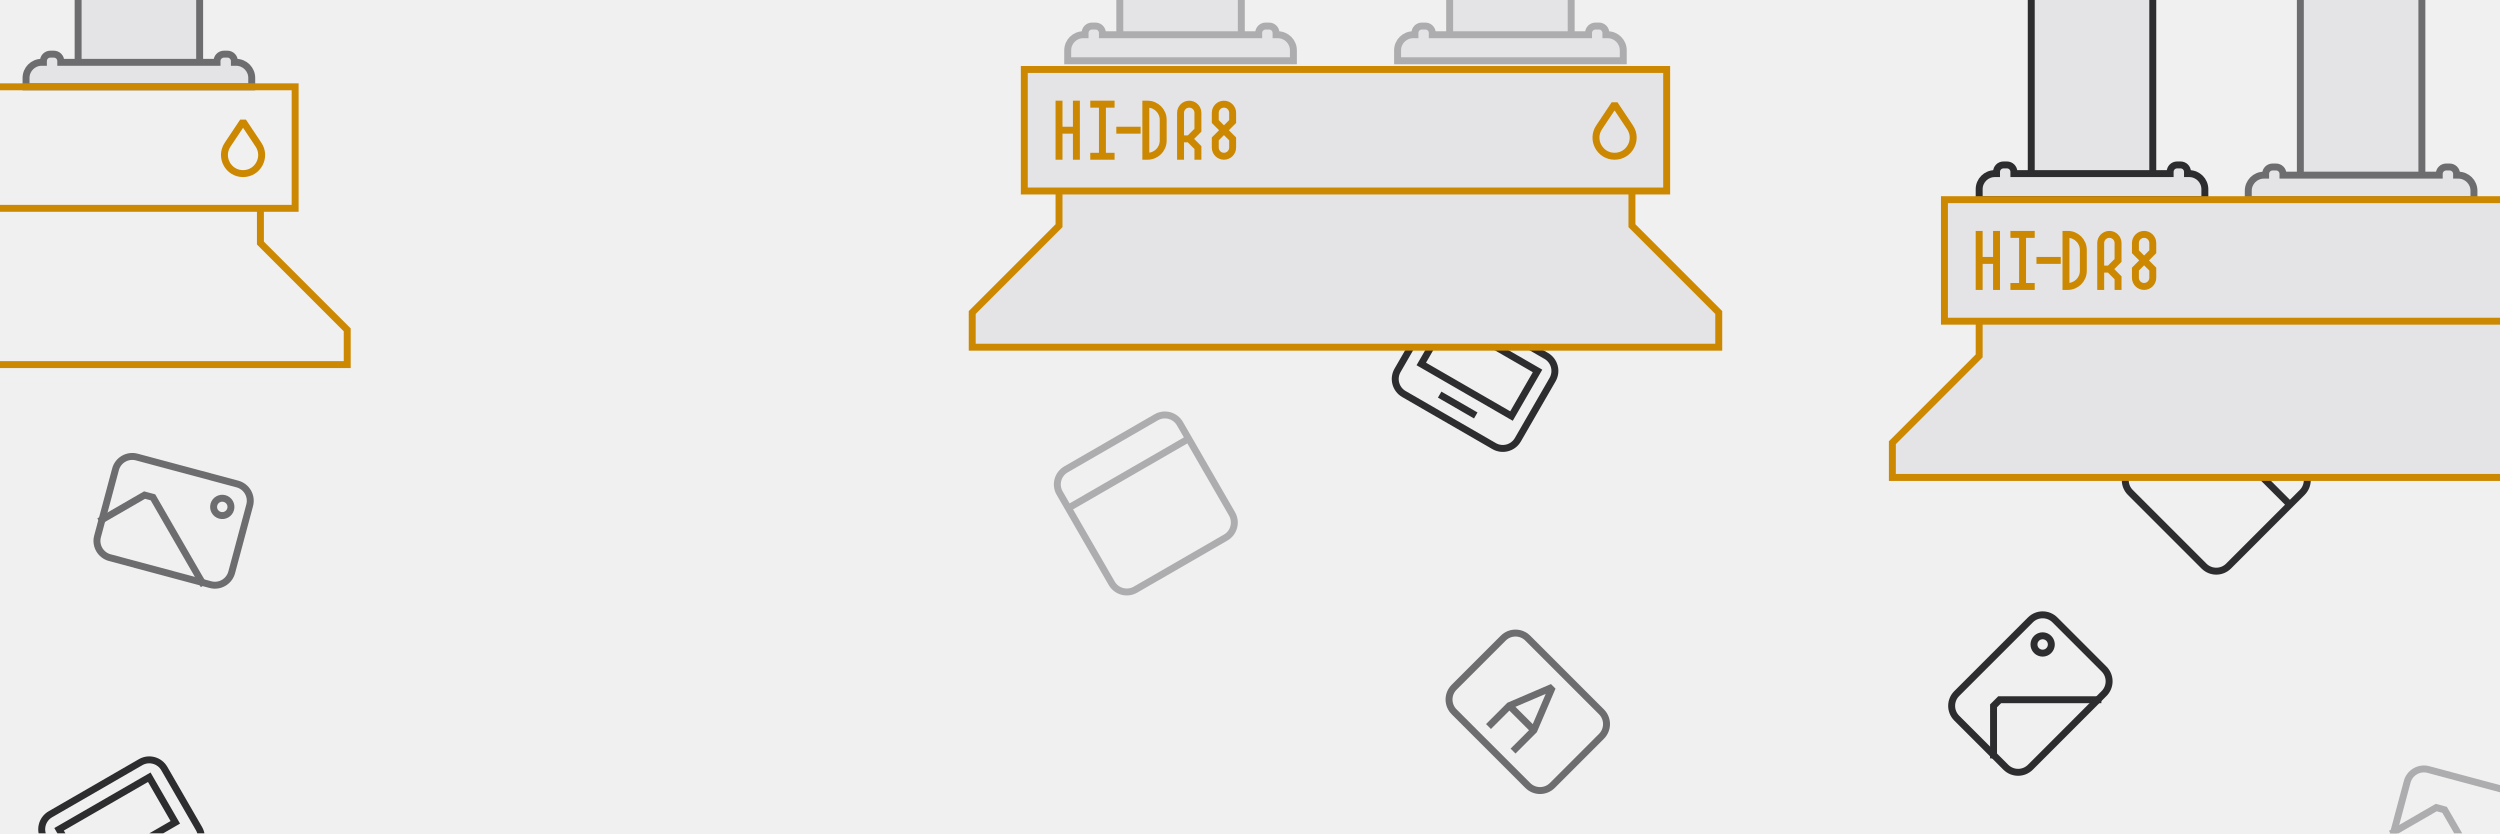
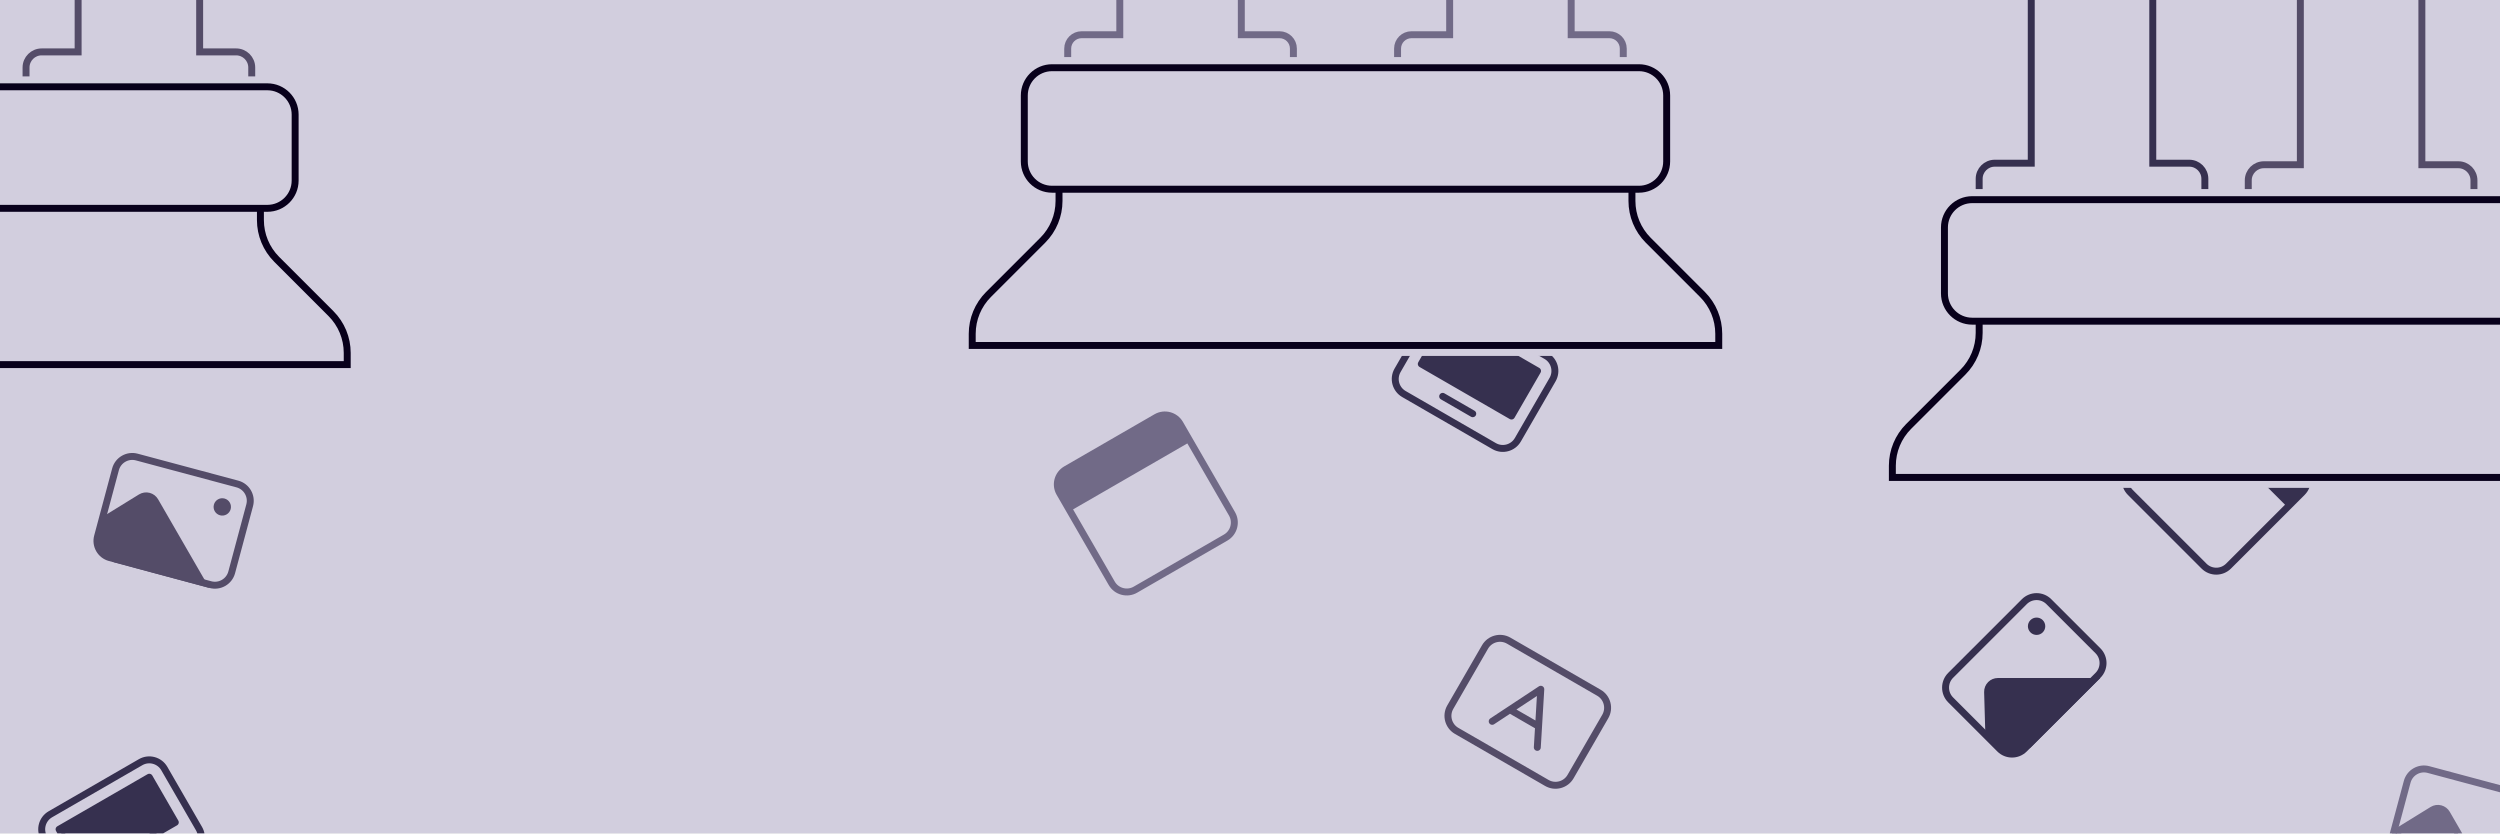
<svg xmlns="http://www.w3.org/2000/svg" width="1440" height="480" viewBox="0 0 1440 480" fill="none">
-   <g clip-path="url(#clip0_2402_981)">
-     <path d="M1262.43 234.142L1227.07 269.497C1223.17 273.403 1223.17 279.734 1227.07 283.64L1269.5 326.066C1273.4 329.971 1279.73 329.971 1283.64 326.066L1318.99 290.711M1262.43 234.142L1269.5 227.071C1273.4 223.166 1279.73 223.166 1283.64 227.071L1326.07 269.497C1329.97 273.403 1329.97 279.734 1326.07 283.64L1318.99 290.711M1262.43 234.142L1318.99 290.711" stroke="#2D2D2F" stroke-width="4" stroke-miterlimit="5.759" stroke-linecap="square" />
-     <path d="M830.981 228.301L848.301 238.301M833.66 183.66L885.622 213.66L870.622 239.641L818.66 209.641L833.66 183.66ZM808.66 226.962L860.622 256.962C865.405 259.723 871.521 258.084 874.282 253.301L894.282 218.66C897.043 213.877 895.405 207.761 890.622 205L838.66 175C833.877 172.239 827.761 173.877 825 178.66L805 213.301C802.239 218.084 803.877 224.2 808.66 226.962Z" stroke="#2D2D2F" stroke-width="4" stroke-miterlimit="5.759" stroke-linecap="square" />
-     <path d="M745 -245L745 -239C745 -234.029 740.971 -230 736 -230L735 -230L735 -229C735 -226.791 733.209 -225 731 -225L729 -225C726.791 -225 725 -226.791 725 -229L725 -230L715 -230L715 20L725 20L725 19C725 16.791 726.791 15 729 15L731 15C733.209 15 735 16.791 735 19L735 20L736 20C740.971 20 745 24.029 745 29L745 35L615 35L615 29C615 24.029 619.029 20 624 20L625 20L625 19C625 16.791 626.791 15 629 15L631 15C633.209 15 635 16.791 635 19L635 20L645 20L645 -230L635 -230L635 -229C635 -226.791 633.209 -225 631 -225L629 -225C626.791 -225 625 -226.791 625 -229L625 -230L624 -230C619.029 -230 615 -234.029 615 -239L615 -245L745 -245Z" fill="#E4E4E7" />
-     <path d="M715 -230L725 -230L725 -229C725 -226.791 726.791 -225 729 -225L731 -225C733.209 -225 735 -226.791 735 -229L735 -230L736 -230C740.971 -230 745 -234.029 745 -239L745 -245L615 -245L615 -239C615 -234.029 619.029 -230 624 -230L625 -230L625 -229C625 -226.791 626.791 -225 629 -225L631 -225C633.209 -225 635 -226.791 635 -229L635 -230L645 -230M715 -230L715 20M715 -230L645 -230M715 20L725 20L725 19C725 16.791 726.791 15 729 15L731 15C733.209 15 735 16.791 735 19L735 20L736 20C740.971 20 745 24.029 745 29L745 35L615 35L615 29C615 24.029 619.029 20 624 20L625 20L625 19C625 16.791 626.791 15 629 15L631 15C633.209 15 635 16.791 635 19L635 20L645 20M715 20L645 20M645 20L645 -230" stroke="#ADADAF" stroke-width="4" />
-     <path d="M145 -213.334L145 -208.227C145 -203.256 140.971 -199.227 136 -199.227L135 -199.227L135 -198.524C135 -196.315 133.209 -194.524 131 -194.524L129 -194.524C126.791 -194.524 125 -196.315 125 -198.524L125 -199.227L115 -199.227L115 35.892L125 35.892L125 35.19C125 32.981 126.791 31.19 129 31.19L131 31.19C133.209 31.19 135 32.981 135 35.19L135 35.892L136 35.892C140.971 35.892 145 39.922 145 44.892L145 50L15 50L15 44.892C15 39.922 19.029 35.892 24 35.892L25 35.892L25 35.19C25 32.981 26.791 31.19 29 31.19L31 31.19C33.209 31.19 35 32.981 35 35.19L35 35.892L45 35.892L45 -199.227L35 -199.227L35 -198.524C35 -196.315 33.209 -194.524 31 -194.524L29 -194.524C26.791 -194.524 25 -196.315 25 -198.524L25 -199.227L24 -199.227C19.029 -199.227 15 -203.256 15 -208.227L15 -213.334L145 -213.334Z" fill="#E4E4E7" />
-     <path d="M115 -199.227L125 -199.227L125 -198.524C125 -196.315 126.791 -194.524 129 -194.524L131 -194.524C133.209 -194.524 135 -196.315 135 -198.524L135 -199.227L136 -199.227C140.971 -199.227 145 -203.256 145 -208.227L145 -213.334L15 -213.334L15 -208.227C15 -203.256 19.029 -199.227 24 -199.227L25 -199.227L25 -198.524C25 -196.315 26.791 -194.524 29 -194.524L31 -194.524C33.209 -194.524 35 -196.315 35 -198.524L35 -199.227L45 -199.227M115 -199.227L115 35.892M115 -199.227L45 -199.227M115 35.892L125 35.892L125 35.19C125 32.981 126.791 31.19 129 31.19L131 31.19C133.209 31.19 135 32.981 135 35.19L135 35.892L136 35.892C140.971 35.892 145 39.922 145 44.892L145 50L15 50L15 44.892C15 39.922 19.029 35.892 24 35.892L25 35.892L25 35.19C25 32.981 26.791 31.19 29 31.19L31 31.19C33.209 31.19 35 32.981 35 35.19L35 35.892L45 35.892M115 35.892L45 35.892M45 35.892L45 -199.227" stroke="#6D6D6F" stroke-width="4" />
-     <path d="M1425 -148.333L1425 -143.226C1425 -138.256 1420.97 -134.226 1416 -134.226L1415 -134.226L1415 -133.524C1415 -131.315 1413.21 -129.524 1411 -129.524L1409 -129.524C1406.79 -129.524 1405 -131.315 1405 -133.524L1405 -134.226L1395 -134.226L1395 100.893L1405 100.893L1405 100.191C1405 97.981 1406.79 96.191 1409 96.191L1411 96.191C1413.21 96.191 1415 97.981 1415 100.191L1415 100.893L1416 100.893C1420.97 100.893 1425 104.922 1425 109.893L1425 115L1295 115L1295 109.893C1295 104.922 1299.03 100.893 1304 100.893L1305 100.893L1305 100.191C1305 97.981 1306.79 96.191 1309 96.191L1311 96.191C1313.21 96.191 1315 97.981 1315 100.191L1315 100.893L1325 100.893L1325 -134.226L1315 -134.226L1315 -133.524C1315 -131.315 1313.21 -129.524 1311 -129.524L1309 -129.524C1306.79 -129.524 1305 -131.315 1305 -133.524L1305 -134.226L1304 -134.226C1299.03 -134.226 1295 -138.256 1295 -143.226L1295 -148.333L1425 -148.333Z" fill="#E4E4E7" />
-     <path d="M1395 -134.226L1405 -134.226L1405 -133.524C1405 -131.315 1406.79 -129.524 1409 -129.524L1411 -129.524C1413.21 -129.524 1415 -131.315 1415 -133.524L1415 -134.226L1416 -134.226C1420.97 -134.226 1425 -138.256 1425 -143.226L1425 -148.333L1295 -148.333L1295 -143.226C1295 -138.256 1299.03 -134.226 1304 -134.226L1305 -134.226L1305 -133.524C1305 -131.315 1306.79 -129.524 1309 -129.524L1311 -129.524C1313.21 -129.524 1315 -131.315 1315 -133.524L1315 -134.226L1325 -134.226M1395 -134.226L1395 100.893M1395 -134.226L1325 -134.226M1395 100.893L1405 100.893L1405 100.191C1405 97.981 1406.79 96.191 1409 96.191L1411 96.191C1413.21 96.191 1415 97.981 1415 100.191L1415 100.893L1416 100.893C1420.97 100.893 1425 104.922 1425 109.893L1425 115L1295 115L1295 109.893C1295 104.922 1299.03 100.893 1304 100.893L1305 100.893L1305 100.191C1305 97.981 1306.79 96.191 1309 96.191L1311 96.191C1313.21 96.191 1315 97.981 1315 100.191L1315 100.893L1325 100.893M1395 100.893L1325 100.893M1325 100.893L1325 -134.226" stroke="#6D6D6F" stroke-width="4" />
-     <path d="M1270 -165L1270 -159C1270 -154.029 1265.97 -150 1261 -150L1260 -150L1260 -149C1260 -146.791 1258.21 -145 1256 -145L1254 -145C1251.79 -145 1250 -146.791 1250 -149L1250 -150L1240 -150L1240 100L1250 100L1250 99C1250 96.791 1251.79 95 1254 95L1256 95C1258.21 95 1260 96.791 1260 99L1260 100L1261 100C1265.97 100 1270 104.029 1270 109L1270 115L1140 115L1140 109C1140 104.029 1144.03 100 1149 100L1150 100L1150 99C1150 96.791 1151.79 95 1154 95L1156 95C1158.21 95 1160 96.791 1160 99L1160 100L1170 100L1170 -150L1160 -150L1160 -149C1160 -146.791 1158.21 -145 1156 -145L1154 -145C1151.79 -145 1150 -146.791 1150 -149L1150 -150L1149 -150C1144.03 -150 1140 -154.029 1140 -159L1140 -165L1270 -165Z" fill="#E4E4E7" />
-     <path d="M1240 -150L1250 -150L1250 -149C1250 -146.791 1251.79 -145 1254 -145L1256 -145C1258.21 -145 1260 -146.791 1260 -149L1260 -150L1261 -150C1265.97 -150 1270 -154.029 1270 -159L1270 -165L1140 -165L1140 -159C1140 -154.029 1144.03 -150 1149 -150L1150 -150L1150 -149C1150 -146.791 1151.79 -145 1154 -145L1156 -145C1158.21 -145 1160 -146.791 1160 -149L1160 -150L1170 -150M1240 -150L1240 100M1240 -150L1170 -150M1240 100L1250 100L1250 99C1250 96.791 1251.79 95 1254 95L1256 95C1258.21 95 1260 96.791 1260 99L1260 100L1261 100C1265.97 100 1270 104.029 1270 109L1270 115L1140 115L1140 109C1140 104.029 1144.03 100 1149 100L1150 100L1150 99C1150 96.791 1151.79 95 1154 95L1156 95C1158.21 95 1160 96.791 1160 99L1160 100L1170 100M1240 100L1170 100M1170 100L1170 -150" stroke="#2D2D2F" stroke-width="4" />
-     <path d="M935 -245L935 -239C935 -234.029 930.971 -230 926 -230L925 -230L925 -229C925 -226.791 923.209 -225 921 -225L919 -225C916.791 -225 915 -226.791 915 -229L915 -230L905 -230L905 20L915 20L915 19C915 16.791 916.791 15 919 15L921 15C923.209 15 925 16.791 925 19L925 20L926 20C930.971 20 935 24.029 935 29L935 35L805 35L805 29C805 24.029 809.029 20 814 20L815 20L815 19C815 16.791 816.791 15 819 15L821 15C823.209 15 825 16.791 825 19L825 20L835 20L835 -230L825 -230L825 -229C825 -226.791 823.209 -225 821 -225L819 -225C816.791 -225 815 -226.791 815 -229L815 -230L814 -230C809.029 -230 805 -234.029 805 -239L805 -245L935 -245Z" fill="#E4E4E7" />
-     <path d="M905 -230L915 -230L915 -229C915 -226.791 916.791 -225 919 -225L921 -225C923.209 -225 925 -226.791 925 -229L925 -230L926 -230C930.971 -230 935 -234.029 935 -239L935 -245L805 -245L805 -239C805 -234.029 809.029 -230 814 -230L815 -230L815 -229C815 -226.791 816.791 -225 819 -225L821 -225C823.209 -225 825 -226.791 825 -229L825 -230L835 -230M905 -230L905 20M905 -230L835 -230M905 20L915 20L915 19C915 16.791 916.791 15 919 15L921 15C923.209 15 925 16.791 925 19L925 20L926 20C930.971 20 935 24.029 935 29L935 35L805 35L805 29C805 24.029 809.029 20 814 20L815 20L815 19C815 16.791 816.791 15 819 15L821 15C823.209 15 825 16.791 825 19L825 20L835 20M905 20L835 20M835 20L835 -230" stroke="#ADADAF" stroke-width="4" />
-     <path d="M590 40H960V110H940H610H590V40Z" fill="#E4E4E7" />
-     <path d="M610 110V130L560 180V200H990V180L940 130V110H610Z" fill="#E4E4E7" />
-     <path d="M610 110H590V40H960V110H940M610 110V130L560 180V200H990V180L940 130V110M610 110H940" stroke="#CC8800" stroke-width="4" />
-     <path d="M610 60V75M610 90V75M610 75H620M620 75V60M620 75V90M630 60H635M640 60H635M635 60V90M635 90H630M635 90H640M645 75H655M680 90V80M685 80L690 75V65C690 62.239 687.761 60 685 60V60C682.239 60 680 62.239 680 65V80M685 80L690 85V90M685 80H680M705 75L710 70V65C710 62.239 707.761 60 705 60V60C702.239 60 700 62.239 700 65V70L705 75ZM705 75L700 80V85C700 87.761 702.239 90 705 90V90C707.761 90 710 87.761 710 85V80L705 75ZM660 60V90H661C665.971 90 670 85.971 670 81V69C670 64.029 665.971 60 661 60H660Z" stroke="#CC8800" stroke-width="4" stroke-miterlimit="5.759" stroke-linecap="square" />
-     <path d="M921.094 73.359L930 60L938.906 73.359C943.648 80.472 938.549 90 930 90C921.451 90 916.352 80.472 921.094 73.359Z" stroke="#CC8800" stroke-width="4" stroke-miterlimit="5.759" stroke-linecap="square" stroke-linejoin="bevel" />
-     <path d="M-180 120H-200V50H170V120H150M-180 120V140L-230 190V210H200V190L150 140V120M-180 120H150" stroke="#CC8800" stroke-width="4" />
-     <path d="M131.094 83.359L140 70L148.906 83.359C153.648 90.472 148.549 100 140 100C131.451 100 126.352 90.472 131.094 83.359Z" stroke="#CC8800" stroke-width="4" stroke-miterlimit="5.759" stroke-linecap="square" stroke-linejoin="bevel" />
-     <path d="M1120 115H1490V185H1470H1140H1120V115Z" fill="#E4E4E7" />
-     <path d="M1140 185V205L1090 255V275H1520V255L1470 205V185H1140Z" fill="#E4E4E7" />
-     <path d="M1140 185H1120V115H1490V185H1470M1140 185V205L1090 255V275H1520V255L1470 205V185M1140 185H1470" stroke="#CC8800" stroke-width="4" />
-     <path d="M1140 135V150M1140 165V150M1140 150H1150M1150 150V135M1150 150V165M1160 135H1165M1170 135H1165M1165 135V165M1165 165H1160M1165 165H1170M1175 150H1185M1210 165V155M1215 155L1220 150V140C1220 137.239 1217.76 135 1215 135V135C1212.24 135 1210 137.239 1210 140V155M1215 155L1220 160V165M1215 155H1210M1235 150L1240 145V140C1240 137.239 1237.76 135 1235 135V135C1232.24 135 1230 137.239 1230 140V145L1235 150ZM1235 150L1230 155V160C1230 162.761 1232.24 165 1235 165V165C1237.76 165 1240 162.761 1240 160V155L1235 150ZM1190 135V165H1191C1195.97 165 1200 160.971 1200 156V144C1200 139.029 1195.97 135 1191 135H1190Z" stroke="#CC8800" stroke-width="4" stroke-miterlimit="5.759" stroke-linecap="square" />
-     <path d="M615.359 292.68L640.359 335.981C643.12 340.764 649.236 342.402 654.019 339.641L705.981 309.641C710.764 306.88 712.402 300.764 709.641 295.981L684.641 252.68M615.359 292.68L610.359 284.019C607.597 279.236 609.236 273.12 614.019 270.359L665.981 240.359C670.764 237.598 676.879 239.236 679.641 244.019L684.641 252.68M615.359 292.68L684.641 252.68" stroke="#ADADAF" stroke-width="4" stroke-miterlimit="5.759" stroke-linecap="square" />
-     <path d="M1169.5 357.071L1127.07 399.498C1123.17 403.403 1123.17 409.734 1127.07 413.64L1155.36 441.924C1159.26 445.829 1165.59 445.829 1169.5 441.924L1211.92 399.498C1215.83 395.592 1215.83 389.261 1211.92 385.355L1183.64 357.071C1179.73 353.166 1173.4 353.166 1169.5 357.071Z" stroke="#2D2D2F" stroke-width="4" stroke-miterlimit="5.759" stroke-linecap="square" />
-     <path d="M1148.28 434.853V406.569L1151.82 403.033H1208.39" stroke="#2D2D2F" stroke-width="4" stroke-miterlimit="5.759" stroke-linecap="square" />
-     <path d="M1180.1 367.678C1182.06 369.63 1182.06 372.796 1180.1 374.749C1178.15 376.701 1174.99 376.701 1173.03 374.749C1171.08 372.796 1171.08 369.63 1173.03 367.678C1174.99 365.725 1178.15 365.725 1180.1 367.678Z" stroke="#2D2D2F" stroke-width="4" />
-     <path d="M922.426 410.001L880 367.574C876.095 363.669 869.763 363.669 865.858 367.574L837.573 395.858C833.668 399.764 833.668 406.095 837.573 410.001L880 452.427C883.905 456.332 890.237 456.332 894.142 452.427L922.426 424.143C926.331 420.237 926.331 413.906 922.426 410.001Z" stroke="#6D6D6F" stroke-width="4" stroke-miterlimit="5.759" stroke-linecap="square" />
-     <path d="M857.372 415.657L855.958 417.072L858.787 419.9L860.201 418.486L857.372 415.657ZM869.393 406.465L868.605 404.627L868.251 404.778L867.979 405.051L869.393 406.465ZM894.142 395.858L895.98 396.646L893.354 394.02L894.142 395.858ZM883.535 420.607L884.949 422.021L885.222 421.749L885.374 421.395L883.535 420.607ZM871.514 429.8L870.1 431.214L872.929 434.042L874.343 432.628L871.514 429.8ZM860.201 418.486L870.807 407.879L867.979 405.051L857.372 415.657L860.201 418.486ZM882.121 419.193L871.514 429.8L874.343 432.628L884.949 422.021L882.121 419.193ZM870.181 408.303L894.93 397.697L893.354 394.02L868.605 404.627L870.181 408.303ZM867.979 407.879L882.121 422.021L884.949 419.193L870.807 405.051L867.979 407.879ZM892.304 395.071L881.697 419.819L885.374 421.395L895.98 396.646L892.304 395.071Z" fill="#6D6D6F" />
-     <path d="M71.34 502.321L88.66 492.321M34.019 477.68L85.981 447.68L100.981 473.661L49.019 503.661L34.019 477.68ZM59.019 520.981L110.981 490.981C115.764 488.22 117.402 482.104 114.641 477.321L94.641 442.68C91.879 437.897 85.764 436.258 80.981 439.02L29.019 469.02C24.236 471.781 22.598 477.897 25.359 482.68L45.359 517.321C48.12 522.104 54.236 523.743 59.019 520.981Z" stroke="#2D2D2F" stroke-width="4" stroke-miterlimit="5.759" stroke-linecap="square" />
-     <path d="M136.742 278.786L78.787 263.257C73.452 261.828 67.969 264.994 66.539 270.328L56.187 308.965C54.757 314.3 57.923 319.783 63.258 321.213L121.213 336.742C126.548 338.171 132.031 335.005 133.461 329.671L143.813 291.034C145.243 285.699 142.077 280.216 136.742 278.786Z" stroke="#6D6D6F" stroke-width="4" stroke-miterlimit="5.759" stroke-linecap="square" />
-     <path d="M58.775 299.306L83.27 285.164L88.099 286.458L116.384 335.448" stroke="#6D6D6F" stroke-width="4" stroke-miterlimit="5.759" stroke-linecap="square" />
-     <path d="M132.86 293.275C132.145 295.942 129.403 297.525 126.736 296.811C124.069 296.096 122.486 293.354 123.201 290.687C123.915 288.02 126.657 286.437 129.324 287.151C131.992 287.866 133.575 290.608 132.86 293.275Z" stroke="#6D6D6F" stroke-width="4" />
-     <path d="M1456.74 458.786L1398.79 443.257C1393.45 441.828 1387.97 444.994 1386.54 450.328L1376.19 488.965C1374.76 494.3 1377.92 499.783 1383.26 501.213L1441.21 516.742C1446.55 518.171 1452.03 515.005 1453.46 509.671L1463.81 471.034C1465.24 465.699 1462.08 460.216 1456.74 458.786Z" stroke="#ADADAF" stroke-width="4" stroke-miterlimit="5.759" stroke-linecap="square" />
-     <path d="M1378.77 479.306L1403.27 465.164L1408.1 466.458L1436.38 515.448" stroke="#ADADAF" stroke-width="4" stroke-miterlimit="5.759" stroke-linecap="square" />
-     <path d="M1452.86 473.275C1452.15 475.942 1449.4 477.525 1446.74 476.811C1444.07 476.096 1442.49 473.354 1443.2 470.687C1443.92 468.02 1446.66 466.437 1449.32 467.151C1451.99 467.866 1453.57 470.608 1452.86 473.275Z" stroke="#ADADAF" stroke-width="4" />
+   <g clip-path="url(#clip0_9_169)">
+     <rect width="1440" height="480" fill="#D2CEDE" />
+     <path d="M1326.07 283.64C1329.97 279.734 1329.97 273.403 1326.07 269.497L1283.64 227.071C1279.73 223.166 1273.4 223.166 1269.5 227.071L1262.43 234.142L1319 290.711L1326.07 283.64Z" fill="#36304F" />
+     <path d="M1262.43 234.142L1227.07 269.497C1223.17 273.403 1223.17 279.734 1227.07 283.64L1269.5 326.066C1273.4 329.971 1279.73 329.971 1283.64 326.066L1319 290.711M1262.43 234.142L1269.5 227.071C1273.4 223.166 1279.73 223.166 1283.64 227.071L1326.07 269.497C1329.97 273.403 1329.97 279.734 1326.07 283.64L1319 290.711M1262.43 234.142L1319 290.711" stroke="#36304F" stroke-width="4" stroke-miterlimit="5.759" stroke-linecap="square" />
+     <path d="M833.66 183.66L885.622 213.66L870.622 239.641L818.66 209.641L833.66 183.66Z" fill="#36304F" />
+     <path d="M830.981 228.301L848.301 238.301M833.66 183.66L885.622 213.66L870.622 239.641L818.66 209.641L833.66 183.66ZM808.66 226.962L860.622 256.962C865.405 259.723 871.521 258.084 874.282 253.301L894.282 218.66C897.043 213.877 895.405 207.761 890.622 205L838.66 175C833.877 172.239 827.761 173.877 825 178.66L805 213.301C802.239 218.084 803.877 224.2 808.66 226.962Z" stroke="#36304F" stroke-width="4" stroke-miterlimit="5.759" stroke-linecap="round" stroke-linejoin="round" />
+     <path d="M715 -1.31134e-06L715 20L737 20C741.418 20 745 23.582 745 28L745 33M615 33L615 28C615 23.582 618.582 20 623 20L645 20L645 -4.37114e-06" stroke="#716A87" stroke-width="4" />
+     <path d="M905 -1.31134e-06L905 20L927 20C931.418 20 935 23.582 935 28L935 33M805 33L805 28C805 23.582 808.582 20 813 20L835 20L835 -4.37114e-06" stroke="#716A87" stroke-width="4" />
+     <path d="M145 -214.227L145 -219.334L15 -219.334L15 -214.227C15 -209.256 19.029 -205.227 24 -205.227L25 -205.227L25 -204.524C25 -202.315 26.791 -200.524 29 -200.524L31 -200.524C33.209 -200.524 35 -202.315 35 -204.524L35 -205.227L45 -205.227L115 -205.227L125 -205.227L125 -204.524C125 -202.315 126.791 -200.524 129 -200.524L131 -200.524C133.209 -200.524 135 -202.315 135 -204.524L135 -205.227L136 -205.227C140.971 -205.227 145 -209.256 145 -214.227Z" fill="#D2CEDE" />
+     <path d="M115 -205.227L125 -205.227L125 -204.524C125 -202.315 126.791 -200.524 129 -200.524L131 -200.524C133.209 -200.524 135 -202.315 135 -204.524L135 -205.227L136 -205.227C140.971 -205.227 145 -209.256 145 -214.227L145 -219.334L15 -219.334L15 -214.227C15 -209.256 19.029 -205.227 24 -205.227L25 -205.227L25 -204.524C25 -202.315 26.791 -200.524 29 -200.524L31 -200.524C33.209 -200.524 35 -202.315 35 -204.524L35 -205.227L45 -205.227M115 -205.227L115 29.892L125 29.892L135 29.892L136 29.892C140.971 29.892 145 33.922 145 38.892L145 44M115 -205.227L45 -205.227M15 44L15 38.892C15 33.922 19.029 29.892 24 29.892L25 29.892L35 29.892L45 29.892L45 -205.227" stroke="#544C68" stroke-width="4" />
+     <path d="M1425 -149.226L1425 -154.333L1295 -154.333L1295 -149.226C1295 -144.256 1299.03 -140.226 1304 -140.226L1305 -140.226L1305 -139.524C1305 -137.315 1306.79 -135.524 1309 -135.524L1311 -135.524C1313.21 -135.524 1315 -137.315 1315 -139.524L1315 -140.226L1325 -140.226L1395 -140.226L1405 -140.226L1405 -139.524C1405 -137.315 1406.79 -135.524 1409 -135.524L1411 -135.524C1413.21 -135.524 1415 -137.315 1415 -139.524L1415 -140.226L1416 -140.226C1420.97 -140.226 1425 -144.256 1425 -149.226Z" fill="#D2CEDE" />
+     <path d="M1395 -140.226L1405 -140.226L1405 -139.524C1405 -137.315 1406.79 -135.524 1409 -135.524L1411 -135.524C1413.21 -135.524 1415 -137.315 1415 -139.524L1415 -140.226L1416 -140.226C1420.97 -140.226 1425 -144.256 1425 -149.226L1425 -154.333L1295 -154.333L1295 -149.226C1295 -144.256 1299.03 -140.226 1304 -140.226L1305 -140.226L1305 -139.524C1305 -137.315 1306.79 -135.524 1309 -135.524L1311 -135.524C1313.21 -135.524 1315 -137.315 1315 -139.524L1315 -140.226L1325 -140.226M1395 -140.226L1395 94.893L1405 94.893L1415 94.893L1416 94.893C1420.97 94.893 1425 98.922 1425 103.893L1425 109M1395 -140.226L1325 -140.226M1295 109L1295 103.893C1295 98.922 1299.03 94.893 1304 94.893L1305 94.893L1315 94.893L1325 94.893L1325 -140.226" stroke="#544C68" stroke-width="4" />
+     <path d="M1270 -165L1270 -171L1140 -171L1140 -165C1140 -160.029 1144.03 -156 1149 -156L1150 -156L1150 -155C1150 -152.791 1151.79 -151 1154 -151L1156 -151C1158.21 -151 1160 -152.791 1160 -155L1160 -156L1170 -156L1240 -156L1250 -156L1250 -155C1250 -152.791 1251.79 -151 1254 -151L1256 -151C1258.21 -151 1260 -152.791 1260 -155L1260 -156L1261 -156C1265.97 -156 1270 -160.029 1270 -165Z" fill="#D2CEDE" />
+     <path d="M1240 -156L1250 -156L1250 -155C1250 -152.791 1251.79 -151 1254 -151L1256 -151C1258.21 -151 1260 -152.791 1260 -155L1260 -156L1261 -156C1265.97 -156 1270 -160.029 1270 -165L1270 -171L1140 -171L1140 -165C1140 -160.029 1144.03 -156 1149 -156L1150 -156L1150 -155C1150 -152.791 1151.79 -151 1154 -151L1156 -151C1158.21 -151 1160 -152.791 1160 -155L1160 -156L1170 -156M1240 -156L1240 94L1250 94L1260 94L1261 94C1265.97 94 1270 98.029 1270 103L1270 109M1240 -156L1170 -156M1140 109L1140 103C1140 98.029 1144.03 94 1149 94L1150 94L1160 94L1170 94L1170 -156" stroke="#36304F" stroke-width="4" />
+     <path d="M590 55C590 46.163 597.163 39 606 39H944C952.837 39 960 46.163 960 55V93C960 101.837 952.837 109 944 109H940H610H606C597.163 109 590 101.837 590 93V55Z" fill="#D2CEDE" />
+     <path d="M610 109V115.745C610 124.232 606.629 132.371 600.627 138.373L569.373 169.627C563.371 175.629 560 183.768 560 192.255V199H990V192.255C990 183.768 986.629 175.629 980.627 169.627L949.373 138.373C943.371 132.371 940 124.232 940 115.745V109H610Z" fill="#D2CEDE" />
+     <path d="M610 109H606C597.163 109 590 101.837 590 93V55C590 46.163 597.163 39 606 39H944C952.837 39 960 46.163 960 55V93C960 101.837 952.837 109 944 109H940M610 109V115.745C610 124.232 606.629 132.371 600.627 138.373L569.373 169.627C563.371 175.629 560 183.768 560 192.255V199H990V192.255C990 183.768 986.629 175.629 980.627 169.627L949.373 138.373C943.371 132.371 940 124.232 940 115.745V109M610 109H940" stroke="#D2CEDE" stroke-width="12" />
+     <path d="M590 55C590 46.163 597.163 39 606 39H944C952.837 39 960 46.163 960 55V93C960 101.837 952.837 109 944 109H940H610H606C597.163 109 590 101.837 590 93V55Z" fill="#D2CEDE" />
+     <path d="M610 109V115.745C610 124.232 606.629 132.371 600.627 138.373L569.373 169.627C563.371 175.629 560 183.768 560 192.255V199H990V192.255C990 183.768 986.629 175.629 980.627 169.627L949.373 138.373C943.371 132.371 940 124.232 940 115.745V109H610Z" fill="#D2CEDE" />
+     <path d="M610 109H606C597.163 109 590 101.837 590 93V55C590 46.163 597.163 39 606 39H944C952.837 39 960 46.163 960 55V93C960 101.837 952.837 109 944 109H940M610 109V115.745C610 124.232 606.629 132.371 600.627 138.373L569.373 169.627C563.371 175.629 560 183.768 560 192.255V199H990V192.255C990 183.768 986.629 175.629 980.627 169.627L949.373 138.373C943.371 132.371 940 124.232 940 115.745V109M610 109H940" stroke="#08001B" stroke-width="4" />
+     <path d="M-200 66C-200 57.163 -192.837 50 -184 50H154C162.837 50 170 57.163 170 66V104C170 112.837 162.837 120 154 120H150H-180H-184C-192.837 120 -200 112.837 -200 104V66Z" fill="#D2CEDE" />
+     <path d="M-180 120V126.745C-180 135.232 -183.371 143.371 -189.373 149.373L-220.627 180.627C-226.629 186.629 -230 194.768 -230 203.255V210H200V203.255C200 194.768 196.629 186.629 190.627 180.627L159.373 149.373C153.371 143.371 150 135.232 150 126.745V120H-180Z" fill="#D2CEDE" />
+     <path d="M-180 120H-184C-192.837 120 -200 112.837 -200 104V66C-200 57.163 -192.837 50 -184 50H154C162.837 50 170 57.163 170 66V104C170 112.837 162.837 120 154 120H150M-180 120V126.745C-180 135.232 -183.371 143.371 -189.373 149.373L-220.627 180.627C-226.629 186.629 -230 194.768 -230 203.255V210H200V203.255C200 194.768 196.629 186.629 190.627 180.627L159.373 149.373C153.371 143.371 150 135.232 150 126.745V120M-180 120H150" stroke="#08001B" stroke-width="4" />
+     <path d="M1120 131C1120 122.163 1127.16 115 1136 115H1474C1482.84 115 1490 122.163 1490 131V169C1490 177.837 1482.84 185 1474 185H1470H1140H1136C1127.16 185 1120 177.837 1120 169V131Z" fill="#D2CEDE" />
+     <path d="M1140 185V191.745C1140 200.232 1136.63 208.371 1130.63 214.373L1099.37 245.627C1093.37 251.629 1090 259.768 1090 268.255V275H1520V268.255C1520 259.768 1516.63 251.629 1510.63 245.627L1479.37 214.373C1473.37 208.371 1470 200.232 1470 191.745V185H1140Z" fill="#D2CEDE" />
+     <path d="M1140 185H1136C1127.16 185 1120 177.837 1120 169V131C1120 122.163 1127.16 115 1136 115H1474C1482.84 115 1490 122.163 1490 131V169C1490 177.837 1482.84 185 1474 185H1470M1140 185V191.745C1140 200.232 1136.63 208.371 1130.63 214.373L1099.37 245.627C1093.37 251.629 1090 259.768 1090 268.255V275H1520V268.255C1520 259.768 1516.63 251.629 1510.63 245.627L1479.37 214.373C1473.37 208.371 1470 200.232 1470 191.745V185M1140 185H1470" stroke="#D2CEDE" stroke-width="12" />
+     <path d="M1120 131C1120 122.163 1127.16 115 1136 115H1474C1482.84 115 1490 122.163 1490 131V169C1490 177.837 1482.84 185 1474 185H1470H1140H1136C1127.16 185 1120 177.837 1120 169V131Z" fill="#D2CEDE" />
+     <path d="M1140 185V191.745C1140 200.232 1136.63 208.371 1130.63 214.373L1099.37 245.627C1093.37 251.629 1090 259.768 1090 268.255V275H1520V268.255C1520 259.768 1516.63 251.629 1510.63 245.627L1479.37 214.373C1473.37 208.371 1470 200.232 1470 191.745V185H1140Z" fill="#D2CEDE" />
+     <path d="M1140 185H1136C1127.16 185 1120 177.837 1120 169V131C1120 122.163 1127.16 115 1136 115H1474C1482.84 115 1490 122.163 1490 131V169C1490 177.837 1482.84 185 1474 185H1470M1140 185V191.745C1140 200.232 1136.63 208.371 1130.63 214.373L1099.37 245.627C1093.37 251.629 1090 259.768 1090 268.255V275H1520V268.255C1520 259.768 1516.63 251.629 1510.63 245.627L1479.37 214.373C1473.37 208.371 1470 200.232 1470 191.745V185M1140 185H1470" stroke="#08001B" stroke-width="4" />
+     <path d="M679.641 244.019C676.879 239.236 670.764 237.598 665.981 240.359L614.019 270.359C609.236 273.12 607.597 279.236 610.359 284.019L615.359 292.68L684.641 252.68L679.641 244.019Z" fill="#716A87" />
+     <path d="M615.359 292.68L640.359 335.981C643.12 340.764 649.236 342.402 654.019 339.641L705.981 309.641C710.764 306.88 712.402 300.764 709.641 295.981L684.641 252.68M615.359 292.68L610.359 284.019C607.597 279.236 609.236 273.12 614.019 270.359L665.981 240.359C670.764 237.598 676.879 239.236 679.641 244.019L684.641 252.68M615.359 292.68L684.641 252.68" stroke="#716A87" stroke-width="4" stroke-miterlimit="5.759" stroke-linecap="square" />
+     <path d="M1166 346.573L1123.57 388.999C1119.67 392.905 1119.67 399.236 1123.57 403.142L1151.86 431.426C1155.76 435.331 1162.09 435.331 1166 431.426L1208.43 388.999C1212.33 385.094 1212.33 378.763 1208.43 374.857L1180.14 346.573C1176.24 342.668 1169.91 342.668 1166 346.573Z" stroke="#36304F" stroke-width="4" stroke-miterlimit="5.759" stroke-linecap="square" />
+     <path d="M1144.86 398.619L1145.57 423.391L1150.2 428.373L1159.29 433.623L1168.3 429.012L1204.89 392.535L1150.77 392.535C1149.2 392.535 1147.7 393.158 1146.59 394.268C1145.44 395.418 1144.81 396.993 1144.86 398.619Z" fill="#36304F" stroke="#36304F" stroke-width="4" stroke-miterlimit="5.759" stroke-linecap="round" />
+     <path d="M1176.61 357.18C1178.56 359.132 1178.56 362.298 1176.61 364.251C1174.65 366.203 1171.49 366.203 1169.54 364.251C1167.58 362.298 1167.58 359.132 1169.54 357.18C1171.49 355.227 1174.65 355.227 1176.61 357.18Z" fill="#36304F" />
+     <path d="M920.981 399.02L869.019 369.02C864.236 366.258 858.12 367.897 855.359 372.68L835.359 407.321C832.597 412.104 834.236 418.22 839.019 420.981L890.981 450.981C895.764 453.743 901.879 452.104 904.641 447.321L924.641 412.68C927.402 407.897 925.764 401.781 920.981 399.02Z" stroke="#544C68" stroke-width="4" stroke-miterlimit="5.759" stroke-linecap="square" />
+     <path d="M859.509 415.491L869.656 408.792M885.49 430.491L886.219 418.354M869.656 408.792L887.5 397.01L886.219 418.354M869.656 408.792L886.219 418.354" stroke="#544C68" stroke-width="4" stroke-miterlimit="5.759" stroke-linecap="round" stroke-linejoin="round" />
+     <path d="M34.019 477.68L85.981 447.68L100.981 473.661L49.019 503.661L34.019 477.68Z" fill="#36304F" />
+     <path d="M71.34 502.321L88.66 492.321M34.019 477.68L85.981 447.68L100.981 473.661L49.019 503.661L34.019 477.68ZM59.019 520.981L110.981 490.981C115.764 488.22 117.402 482.104 114.641 477.321L94.641 442.68C91.879 437.897 85.764 436.258 80.981 439.02L29.019 469.02C24.236 471.781 22.598 477.897 25.359 482.68L45.359 517.321C48.12 522.104 54.236 523.743 59.019 520.981Z" stroke="#36304F" stroke-width="4" stroke-miterlimit="5.759" stroke-linecap="round" stroke-linejoin="round" />
+     <path d="M136.742 278.786L78.787 263.257C73.452 261.828 67.969 264.994 66.539 270.328L56.187 308.965C54.757 314.3 57.923 319.783 63.258 321.213L121.213 336.742C126.548 338.171 132.031 335.005 133.461 329.671L143.813 291.034C145.243 285.699 142.077 280.216 136.742 278.786Z" stroke="#544C68" stroke-width="4" stroke-miterlimit="5.759" stroke-linecap="square" />
+     <path d="M81.099 286.501L60 299.5L58 306L58 316.5L66.5 322L116.384 335.448L89.325 288.58C88.54 287.221 87.248 286.23 85.733 285.824C84.161 285.403 82.484 285.648 81.099 286.501Z" fill="#544C68" stroke="#544C68" stroke-width="4" stroke-miterlimit="5.759" stroke-linecap="round" />
+     <path d="M132.86 293.275C132.145 295.942 129.403 297.525 126.736 296.811C124.069 296.096 122.486 293.354 123.201 290.687C123.915 288.02 126.657 286.437 129.324 287.151C131.992 287.866 133.575 290.608 132.86 293.275Z" fill="#544C68" />
+     <path d="M1456.74 458.786L1398.79 443.257C1393.45 441.828 1387.97 444.994 1386.54 450.328L1376.19 488.965C1374.76 494.3 1377.92 499.783 1383.26 501.213L1441.21 516.742C1446.55 518.171 1452.03 515.005 1453.46 509.671L1463.81 471.034C1465.24 465.699 1462.08 460.216 1456.74 458.786Z" stroke="#716A87" stroke-width="4" stroke-miterlimit="5.759" stroke-linecap="square" />
+     <path d="M1401.1 466.501L1380 479.5L1378 486L1378 496.5L1386.5 502L1436.38 515.448L1409.32 468.58C1408.54 467.221 1407.25 466.23 1405.73 465.824C1404.16 465.403 1402.48 465.648 1401.1 466.501Z" fill="#716A87" stroke="#716A87" stroke-width="4" stroke-miterlimit="5.759" stroke-linecap="round" />
  </g>
  <defs>
-     <clipPath id="clip0_2402_981">
+     <clipPath id="clip0_9_169">
      <rect width="1440" height="480" fill="white" />
    </clipPath>
  </defs>
</svg>
